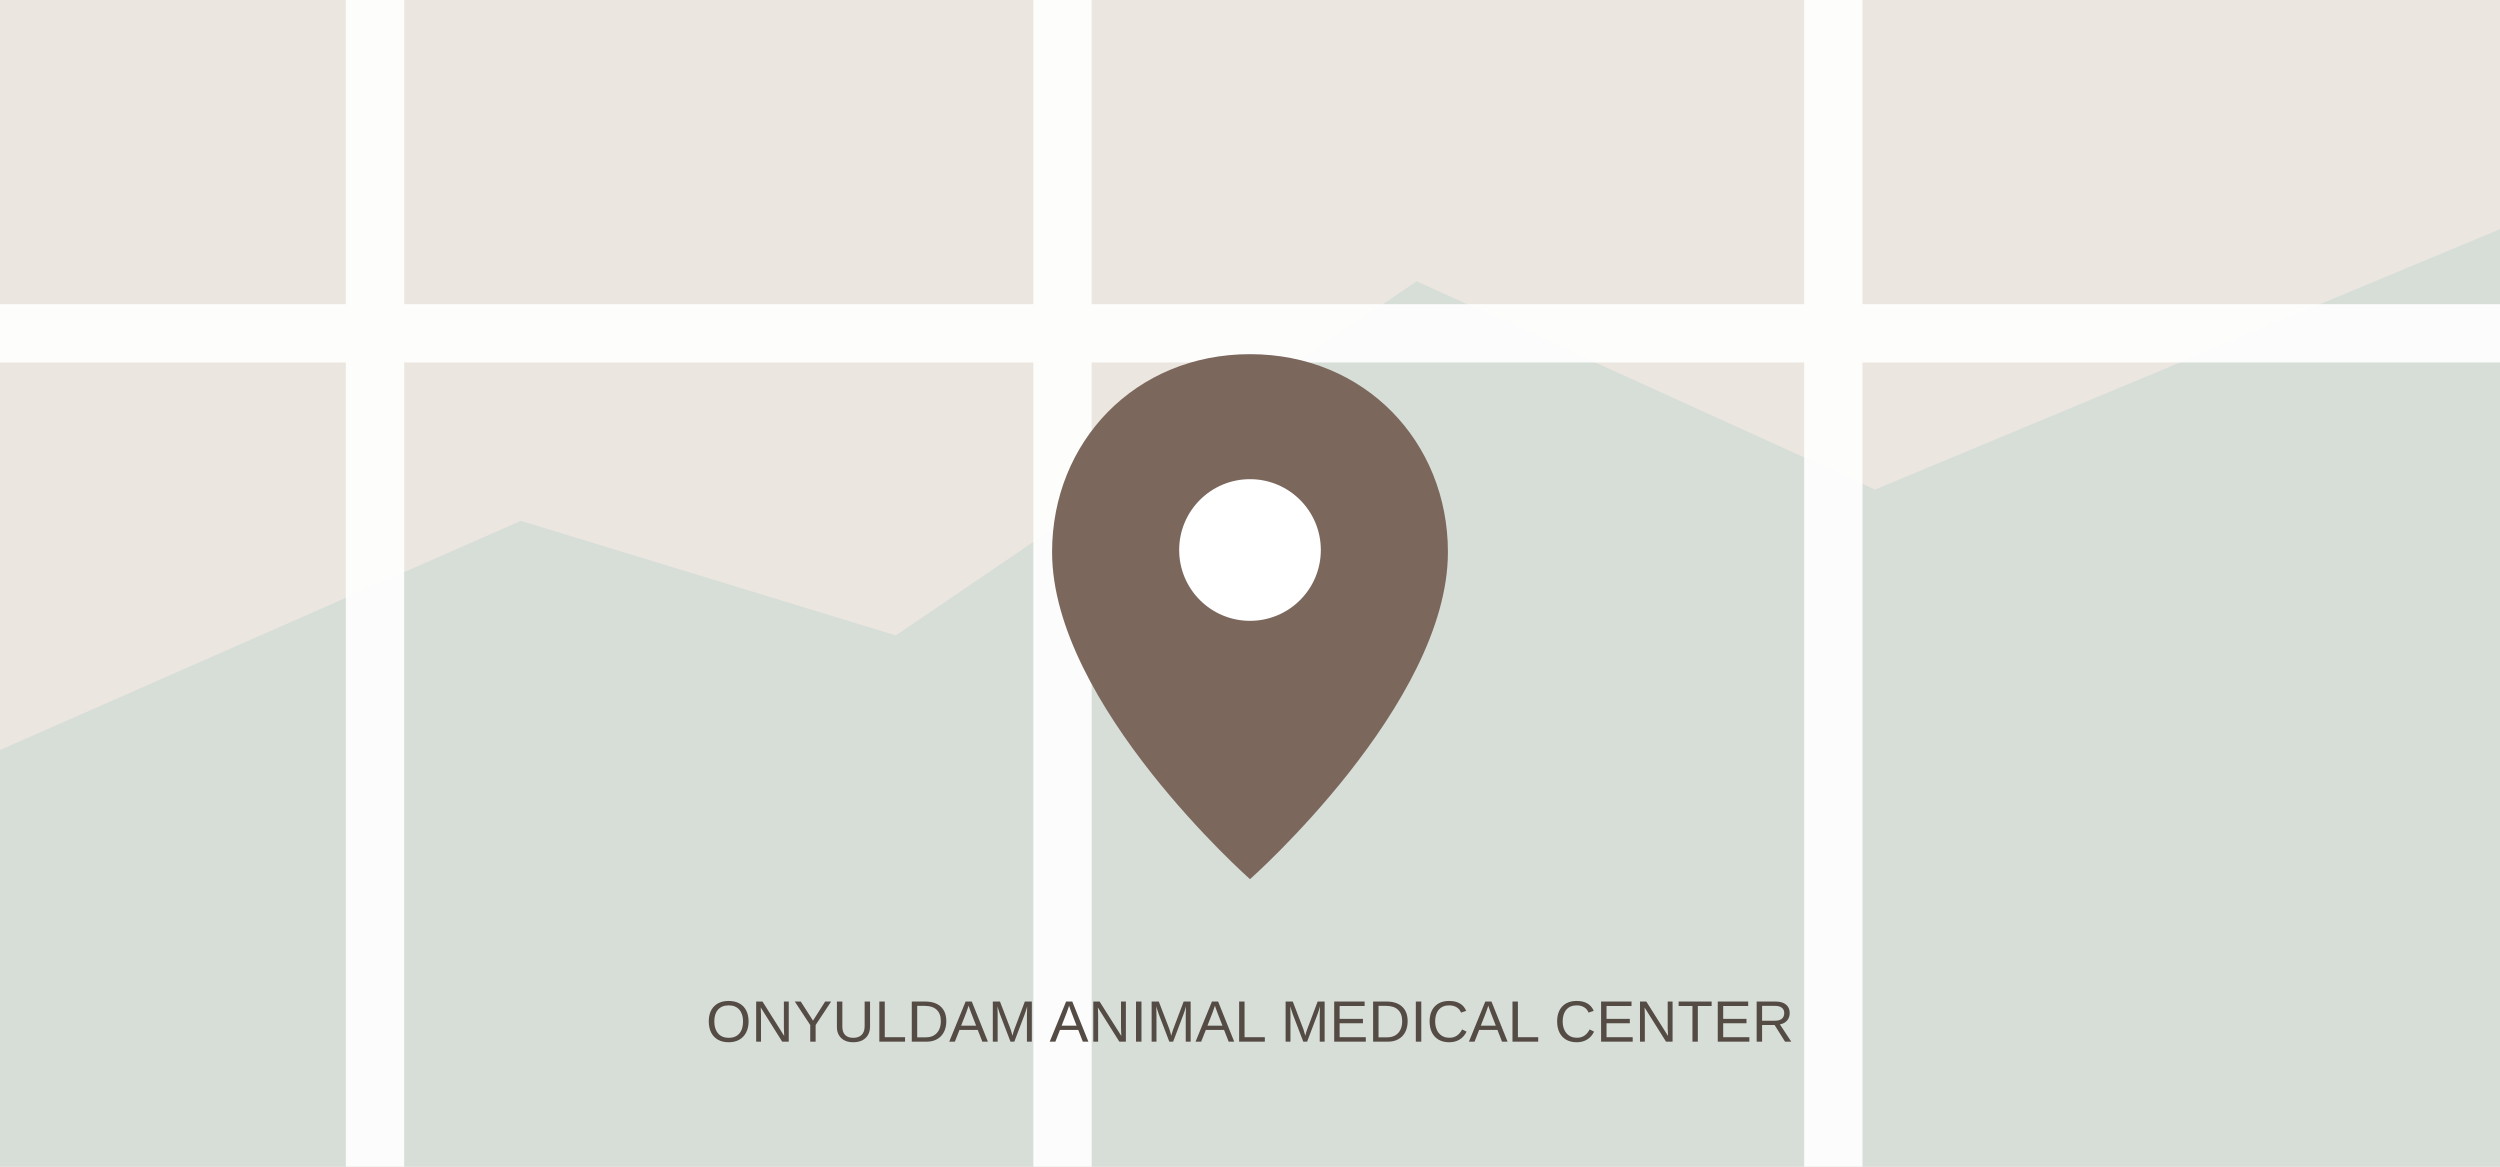
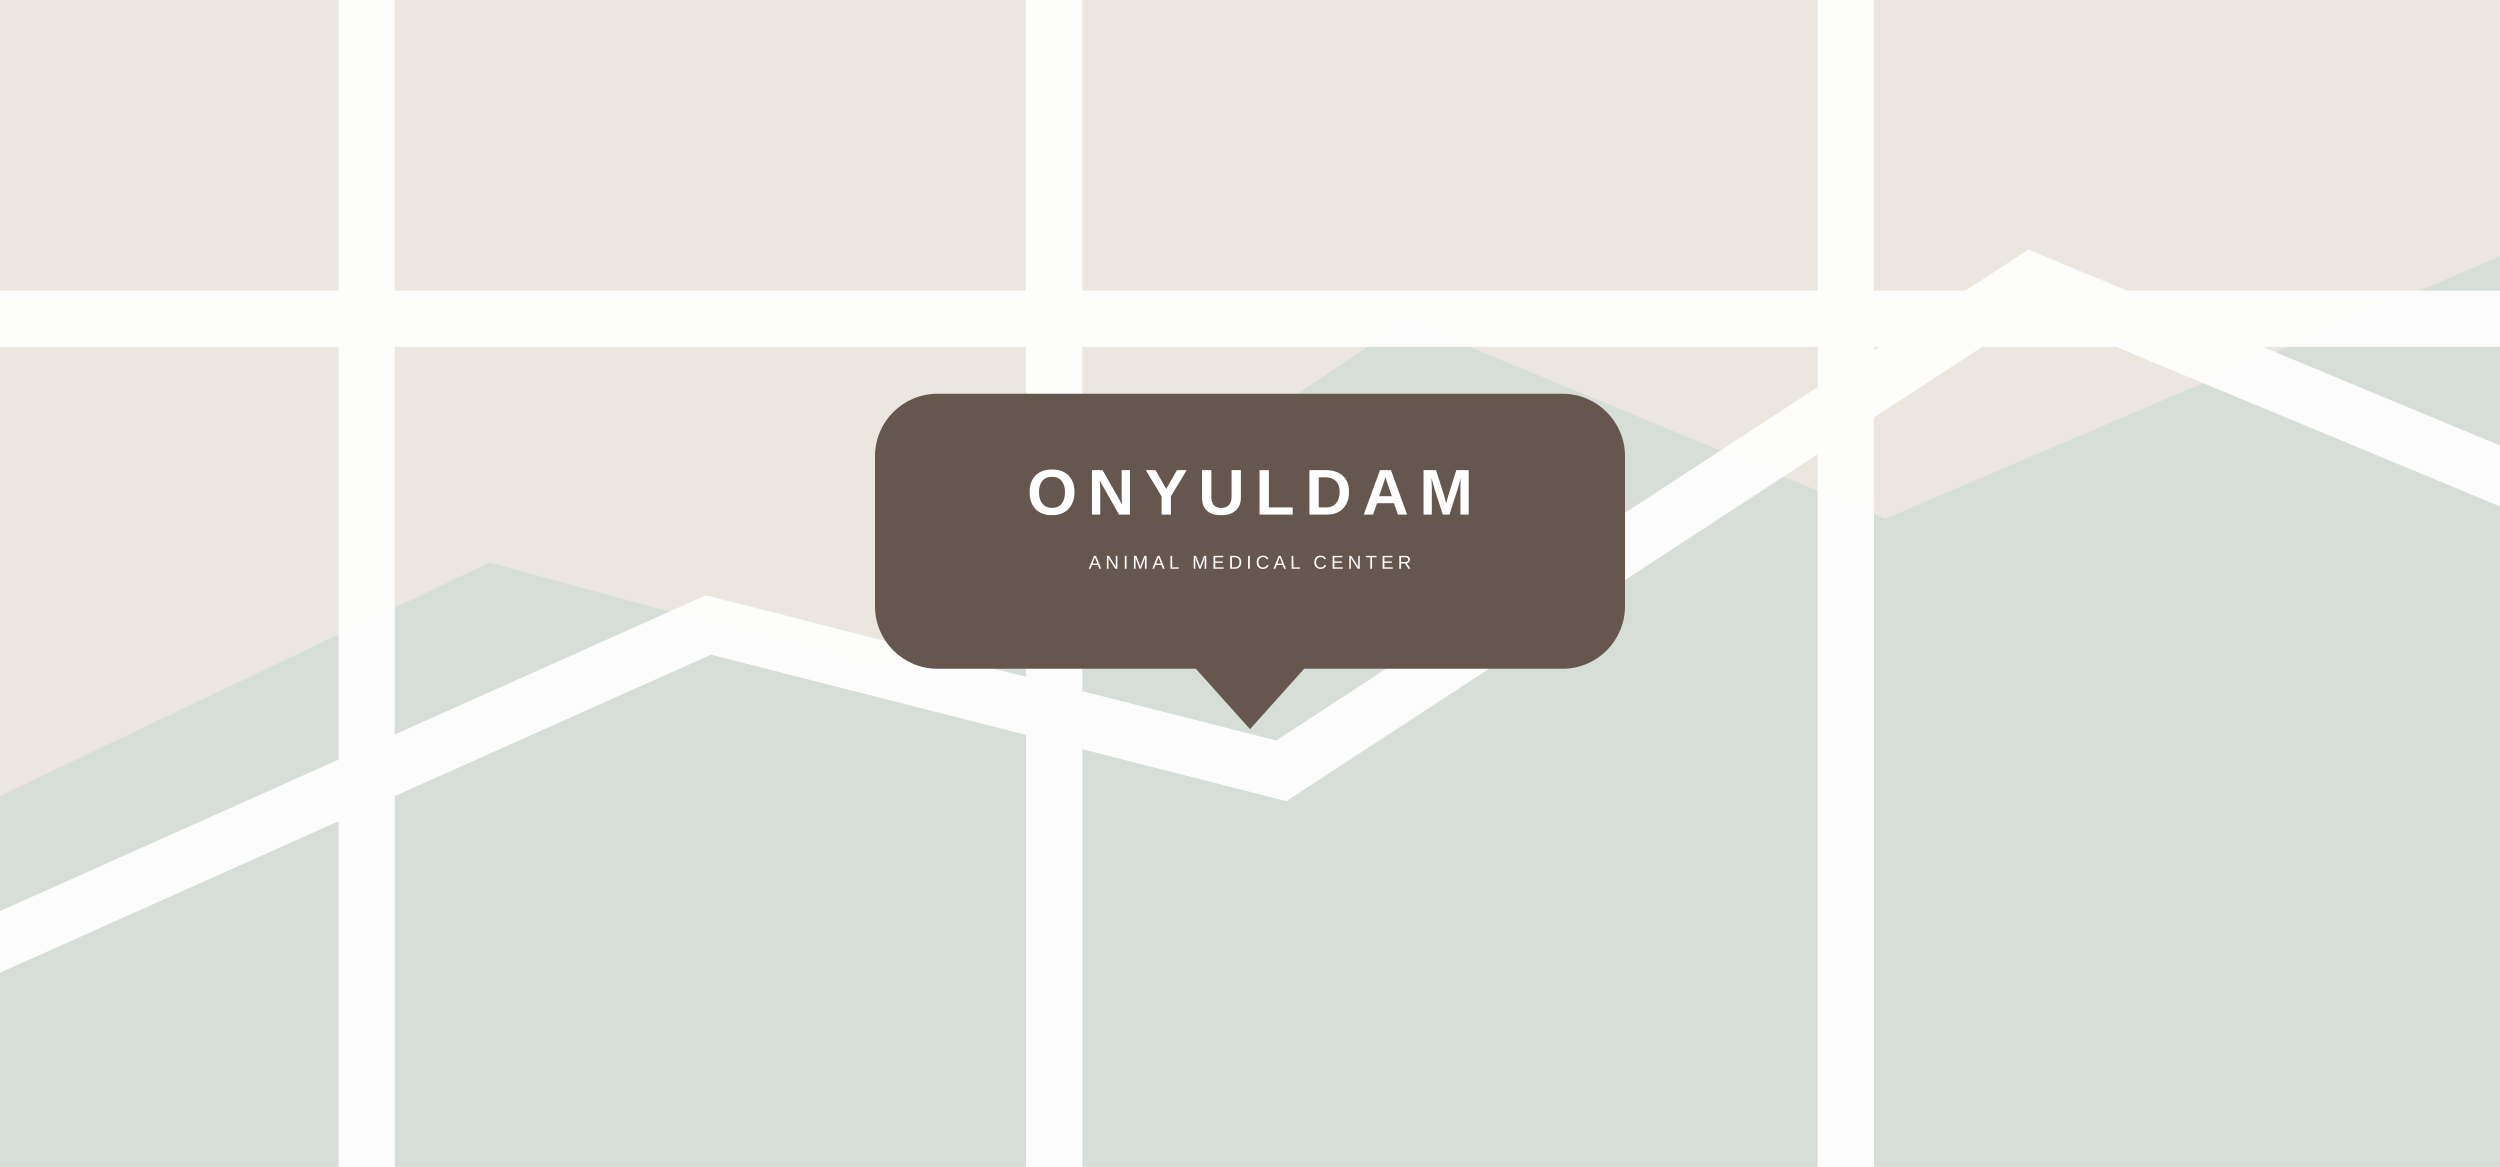
<svg xmlns="http://www.w3.org/2000/svg" viewBox="0 0 1200 560">
  <rect width="1200" height="560" fill="#ebe6df" />
-   <path d="M0 360 250 250l180 55 250-170 220 100 300-125v450H0z" fill="#d7ded8" />
-   <path d="M0 160h1200M180 0v560M510 0v560M880 0v560" stroke="#fff" stroke-width="28" opacity=".9" />
-   <path d="M600 170c-55 0-95 42-95 95 0 73 95 157 95 157s95-84 95-157c0-53-40-95-95-95z" fill="#7b675c" />
-   <circle cx="600" cy="264" r="34" fill="#fff" />
-   <text x="600" y="500" text-anchor="middle" font-family="Arial,sans-serif" font-size="28" fill="#554b45">ONYULDAM ANIMAL MEDICAL CENTER</text>
+   <path d="M0 382 235 270l190 52 250-168 230 95 295-126v437H0z" fill="#d7ded8" />
+   <g fill="none" stroke="#fff" stroke-width="27" opacity=".92">
+     <path d="M-30 153h1260" />
+     <path d="M176-20v600M506-20v600M886-20v600" />
+     <path d="M-40 470 340 300l275 70 360-235 260 108" />
+   </g>
+   <g transform="translate(600 245)">
+     <path d="M-150-56h300a30 30 0 0 1 30 30v72a30 30 0 0 1-30 30H26L0 105l-26-29h-124a30 30 0 0 1-30-30v-72a30 30 0 0 1 30-30z" fill="#65564e" />
+     <text x="0" y="2" text-anchor="middle" font-family="Arial,sans-serif" font-size="31" font-weight="600" letter-spacing="5" fill="#fff">ONYULDAM</text>
+     <text x="0" y="28" text-anchor="middle" font-family="Arial,sans-serif" font-size="9" letter-spacing="2" fill="#fff">ANIMAL MEDICAL CENTER</text>
+   </g>
</svg>
